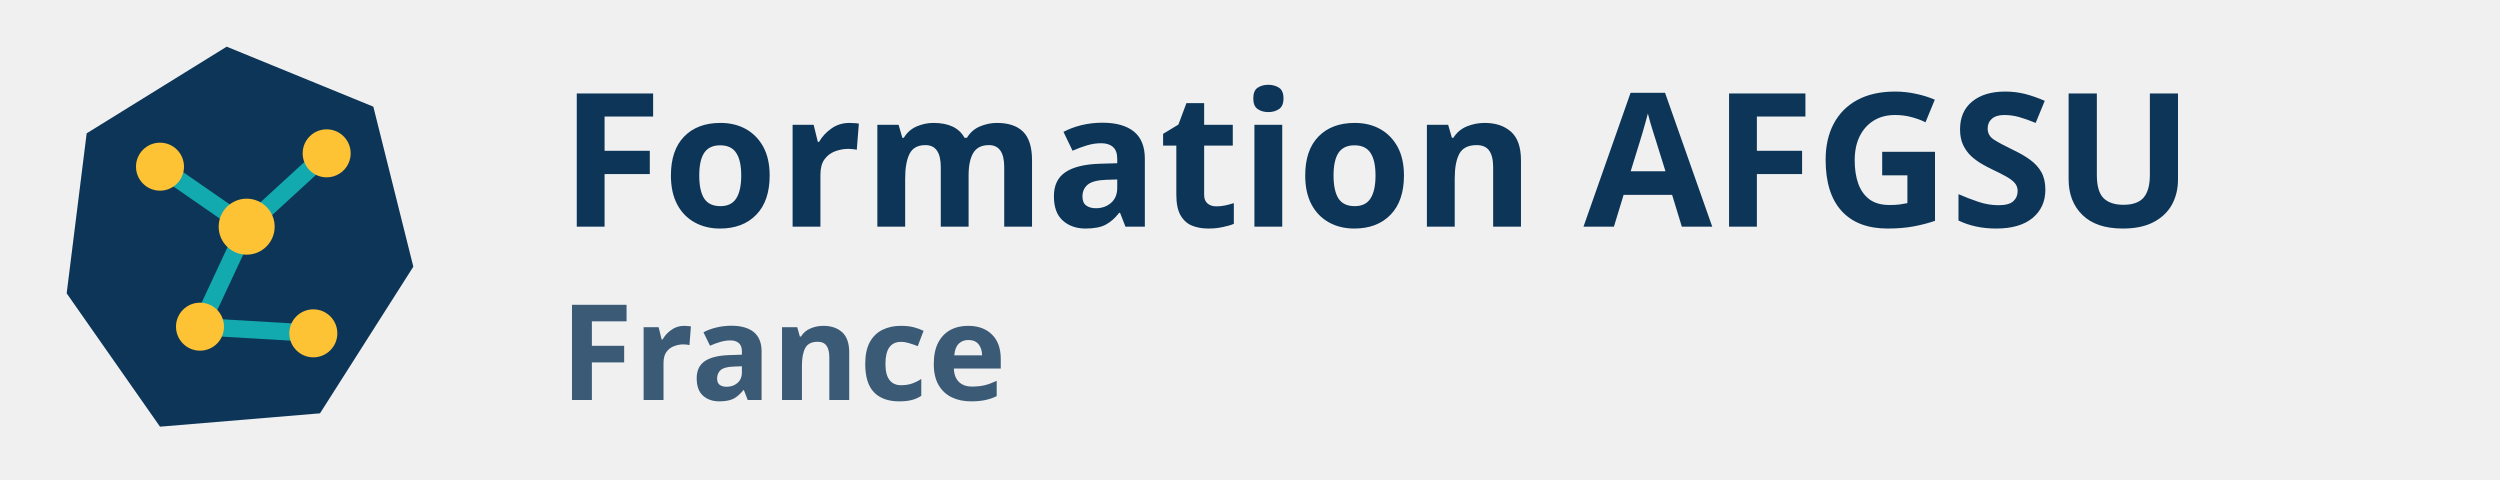
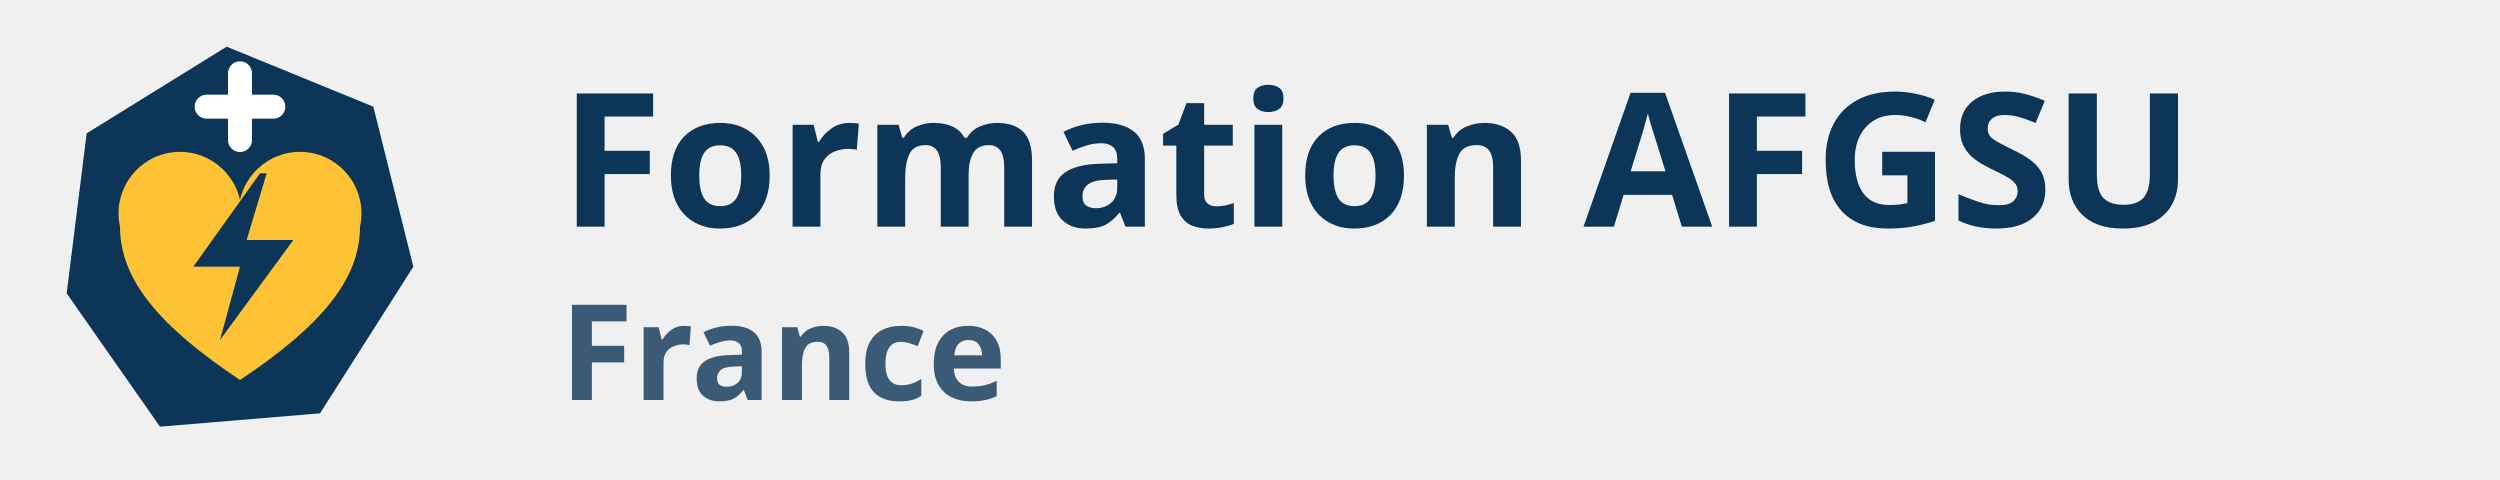
<svg xmlns="http://www.w3.org/2000/svg" viewBox="0 0 375 72">
  <g transform="translate(4 4)">
    <path d="M30 3 52 12 58 36 44 58 20 60 6 40 9 16Z" fill="#0C3558" />
-     <path d="M20 21 33 30 45 19M33 30 26 45 43 46" fill="none" stroke="#12A9AF" stroke-width="2.6" />
-     <g fill="#FEC335">
-       <circle cx="20" cy="21" r="3.6" />
-       <circle cx="33" cy="30" r="4.2" />
-       <circle cx="45" cy="19" r="3.6" />
-       <circle cx="26" cy="45" r="3.6" />
-       <circle cx="43" cy="46" r="3.6" />
-     </g>
+     <path d="M32 53C20 45 14 38 14 30a9 9 0 0 1 18-4 9 9 0 0 1 18 4c0 8-6 15-18 23z" fill="#FEC335" />
+     <path d="M35 22 25 36h7l-3 11 11-15h-7l3-10z" fill="#0C3558" />
+     <path d="M32 7v10M27 12h10" stroke="#FFFFFF" stroke-width="3.6" stroke-linecap="round" />
  </g>
  <text x="84" y="34" font-family="'Schibsted Grotesk', system-ui, sans-serif" font-weight="700" font-size="28" fill="#0C3558">Formation AFGSU</text>
  <text x="84" y="60" font-family="'Schibsted Grotesk', system-ui, sans-serif" font-weight="600" font-size="20" fill="#0C3558" opacity=".8">France</text>
</svg>
